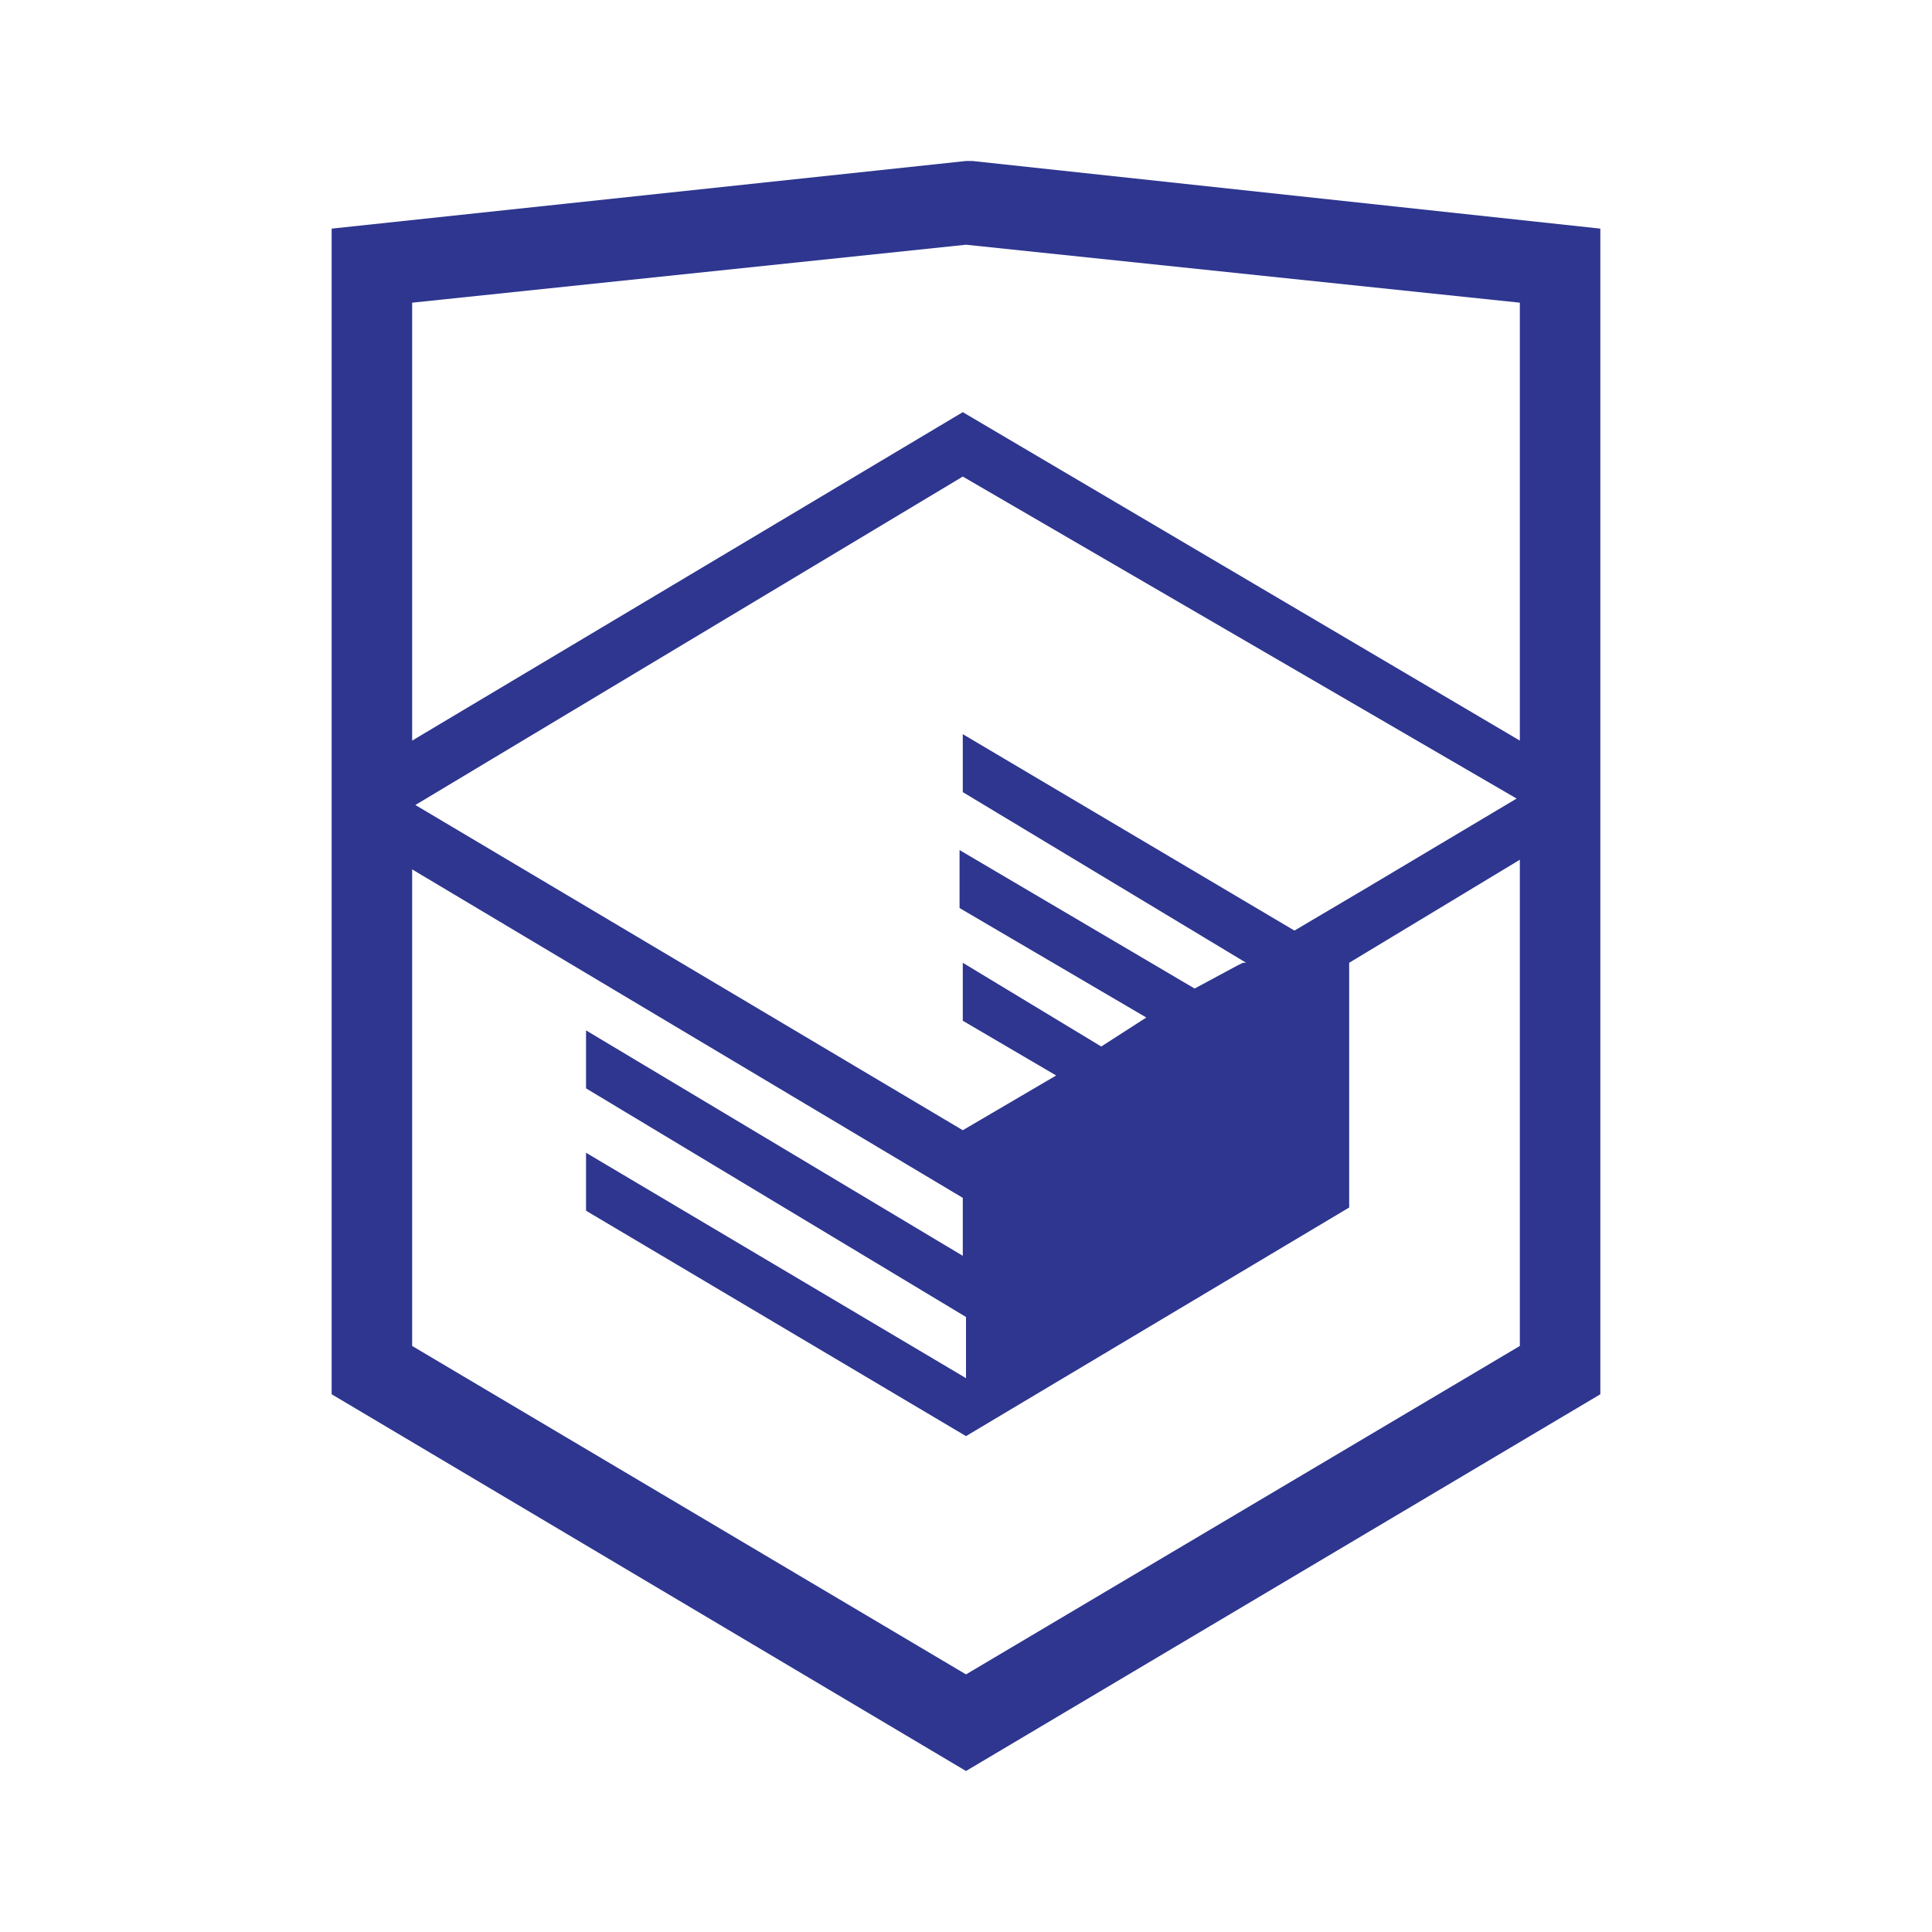
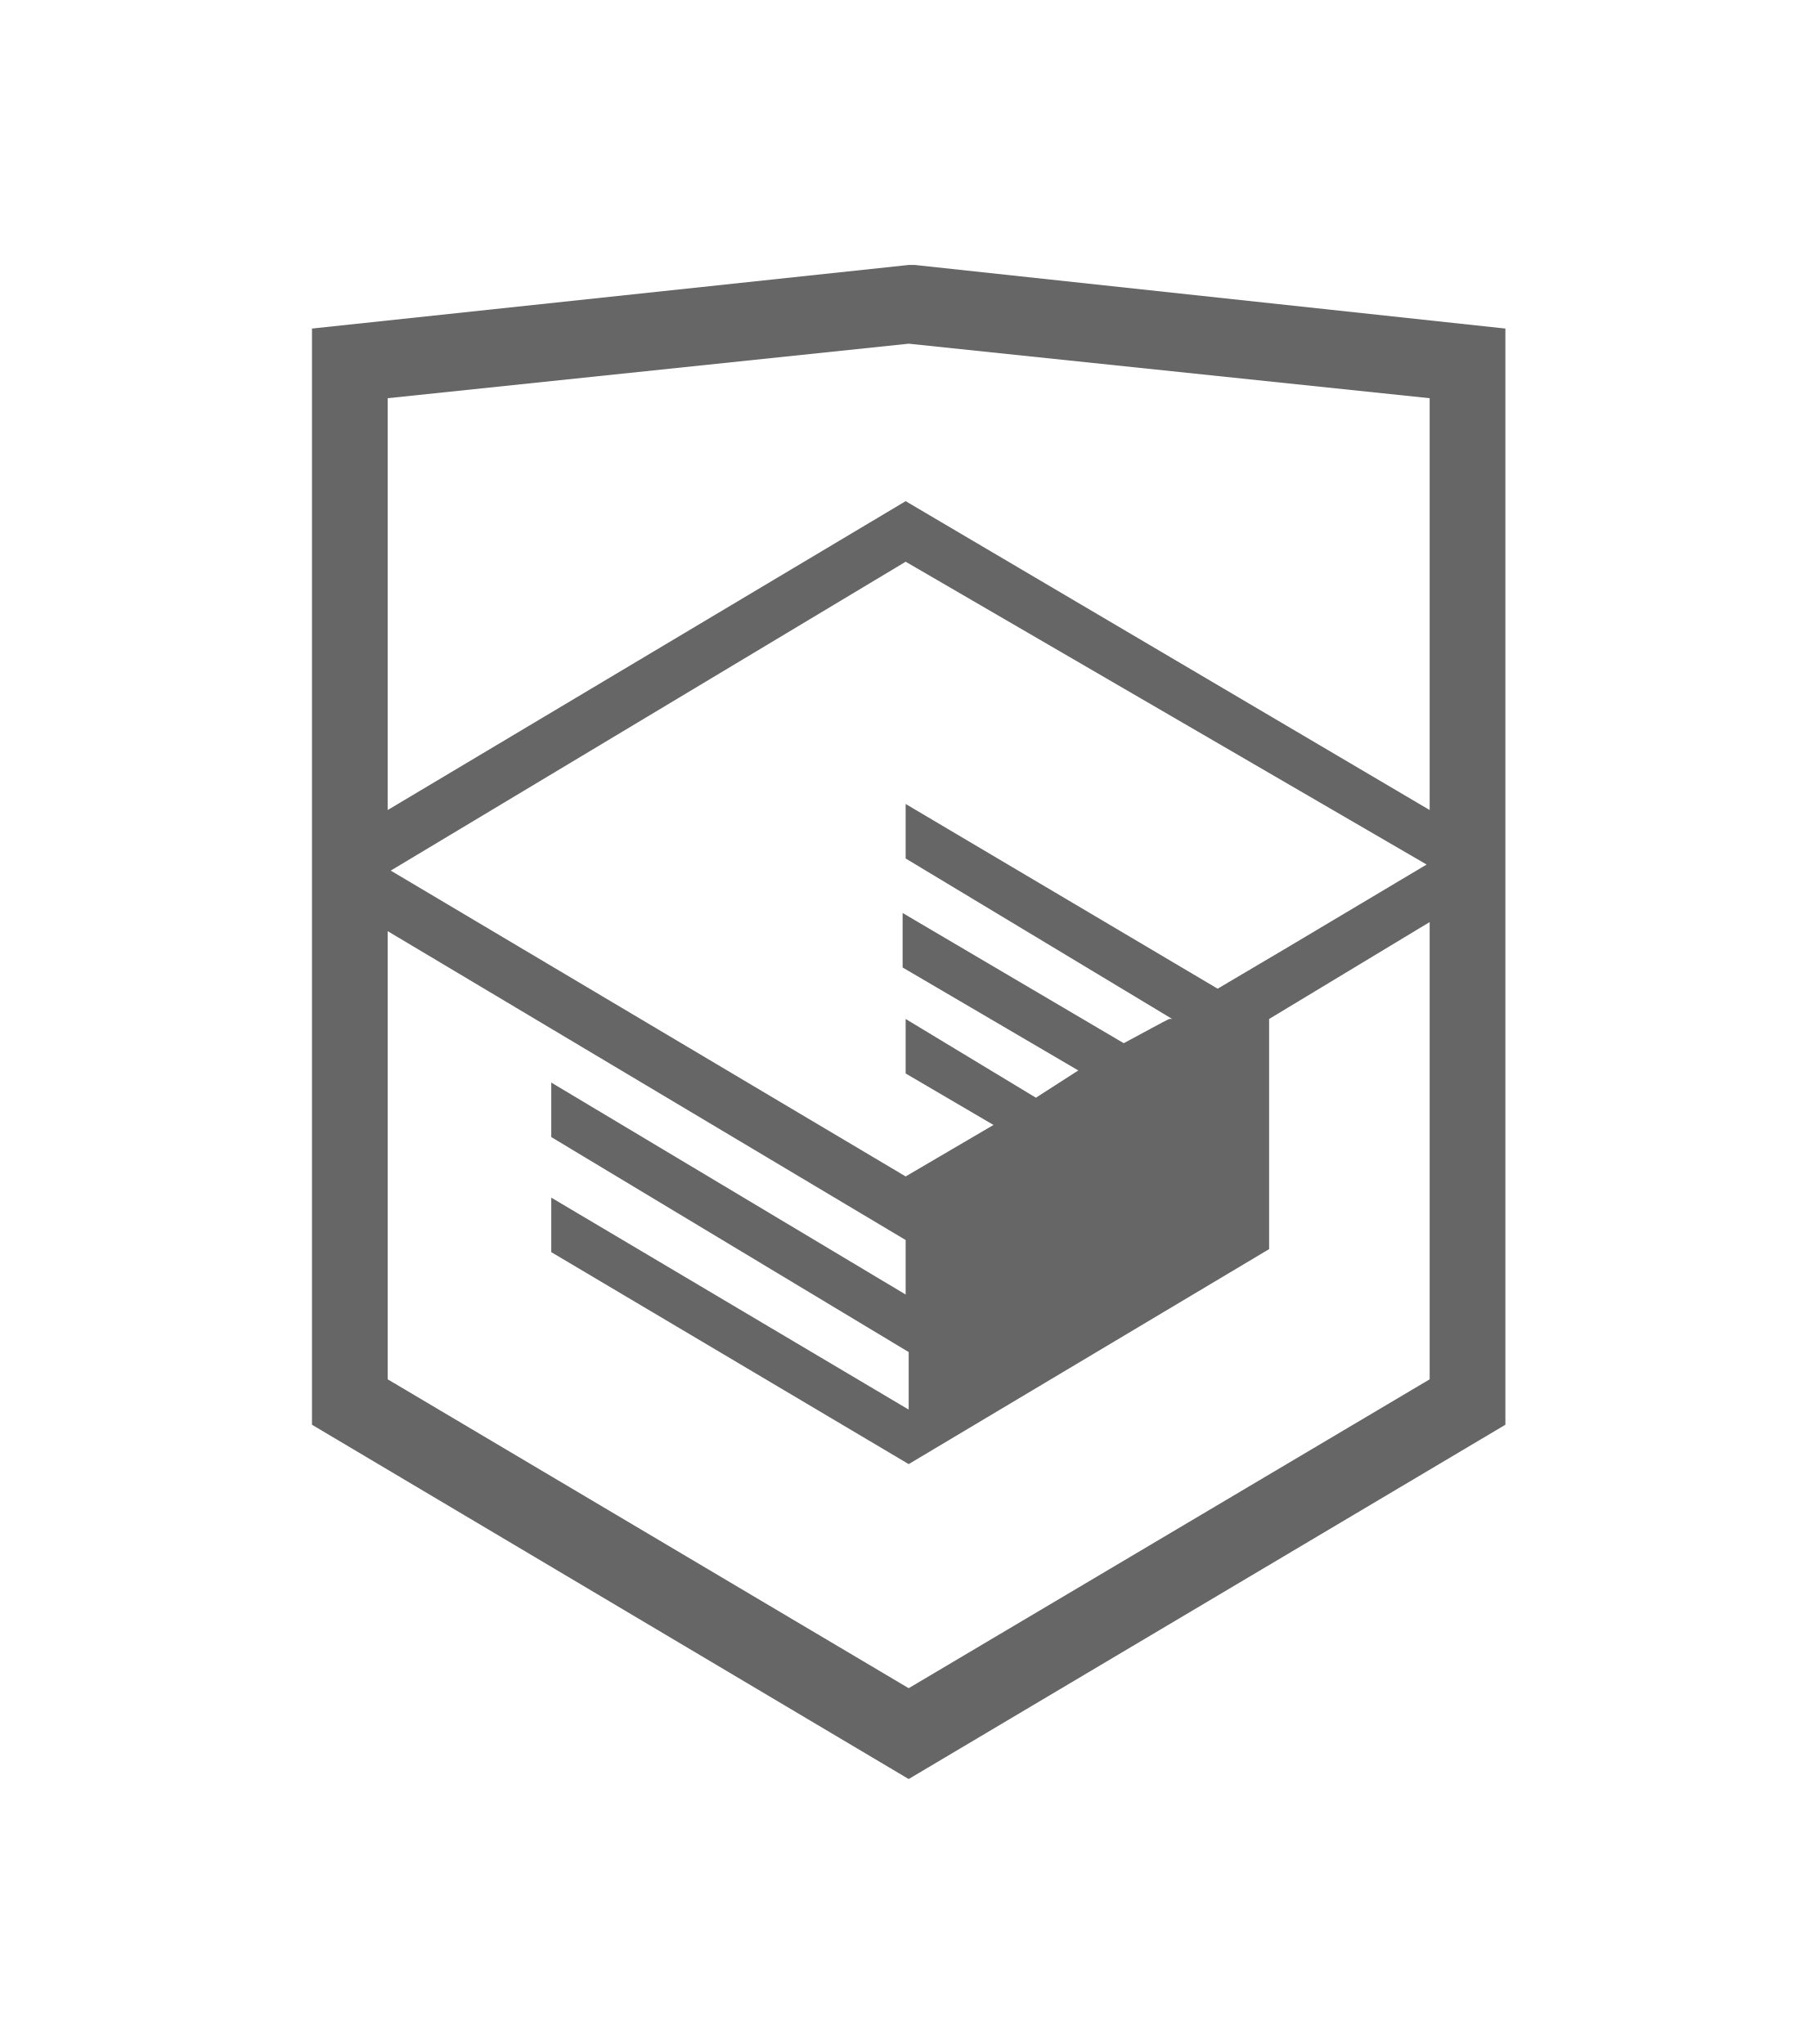
- <svg xmlns="http://www.w3.org/2000/svg" viewBox="0 0 60 60">
-   <path fill="#2E368F" d="M30.2 5h-.2l-19.7 2.1v36.2l19.7 11.7 19.7-11.7v-36.2l-19.5-2.1zm17 36.8l-17.2 10.2-17.2-10.2v-14.8l17.1 10.2v1.8l-11.7-7v1.8l11.8 7.1v1.9l-11.8-7v1.8l11.8 7 11.9-7.1v-7.6l5.3-3.2v15.1zm-.1-17l-4.7 2.8-2.2 1.3-10.3-6.1v1.8l8.8 5.3h-.1l-.2.1-1.3.7-7.3-4.3v1.8l5.8 3.4-1.4.9-4.3-2.6v1.8l2.9 1.7-2.9 1.7-17-10.1 17-10.2 17.2 10zm.1-1.8l-17.3-10.2-17.1 10.2v-13.6l17.2-1.8 17.2 1.8v13.6z" />
+ <svg xmlns="http://www.w3.org/2000/svg" viewBox="0 0 60 60" height="45" width="40">
+   <path fill="#666666" d="M30.2 5h-.2l-19.7 2.1v36.2l19.7 11.7 19.7-11.7v-36.2l-19.5-2.1zm17 36.8l-17.2 10.2-17.2-10.2v-14.8l17.1 10.2v1.8l-11.7-7v1.8l11.8 7.1v1.9l-11.8-7v1.8l11.8 7 11.9-7.1v-7.6l5.3-3.2v15.1zm-.1-17l-4.7 2.8-2.2 1.3-10.3-6.1v1.8l8.8 5.3h-.1l-.2.1-1.3.7-7.3-4.3v1.8l5.8 3.4-1.4.9-4.3-2.6v1.8l2.9 1.7-2.9 1.7-17-10.1 17-10.2 17.2 10zm.1-1.8l-17.3-10.2-17.1 10.2v-13.6l17.2-1.8 17.2 1.8v13.6z" />
</svg>
